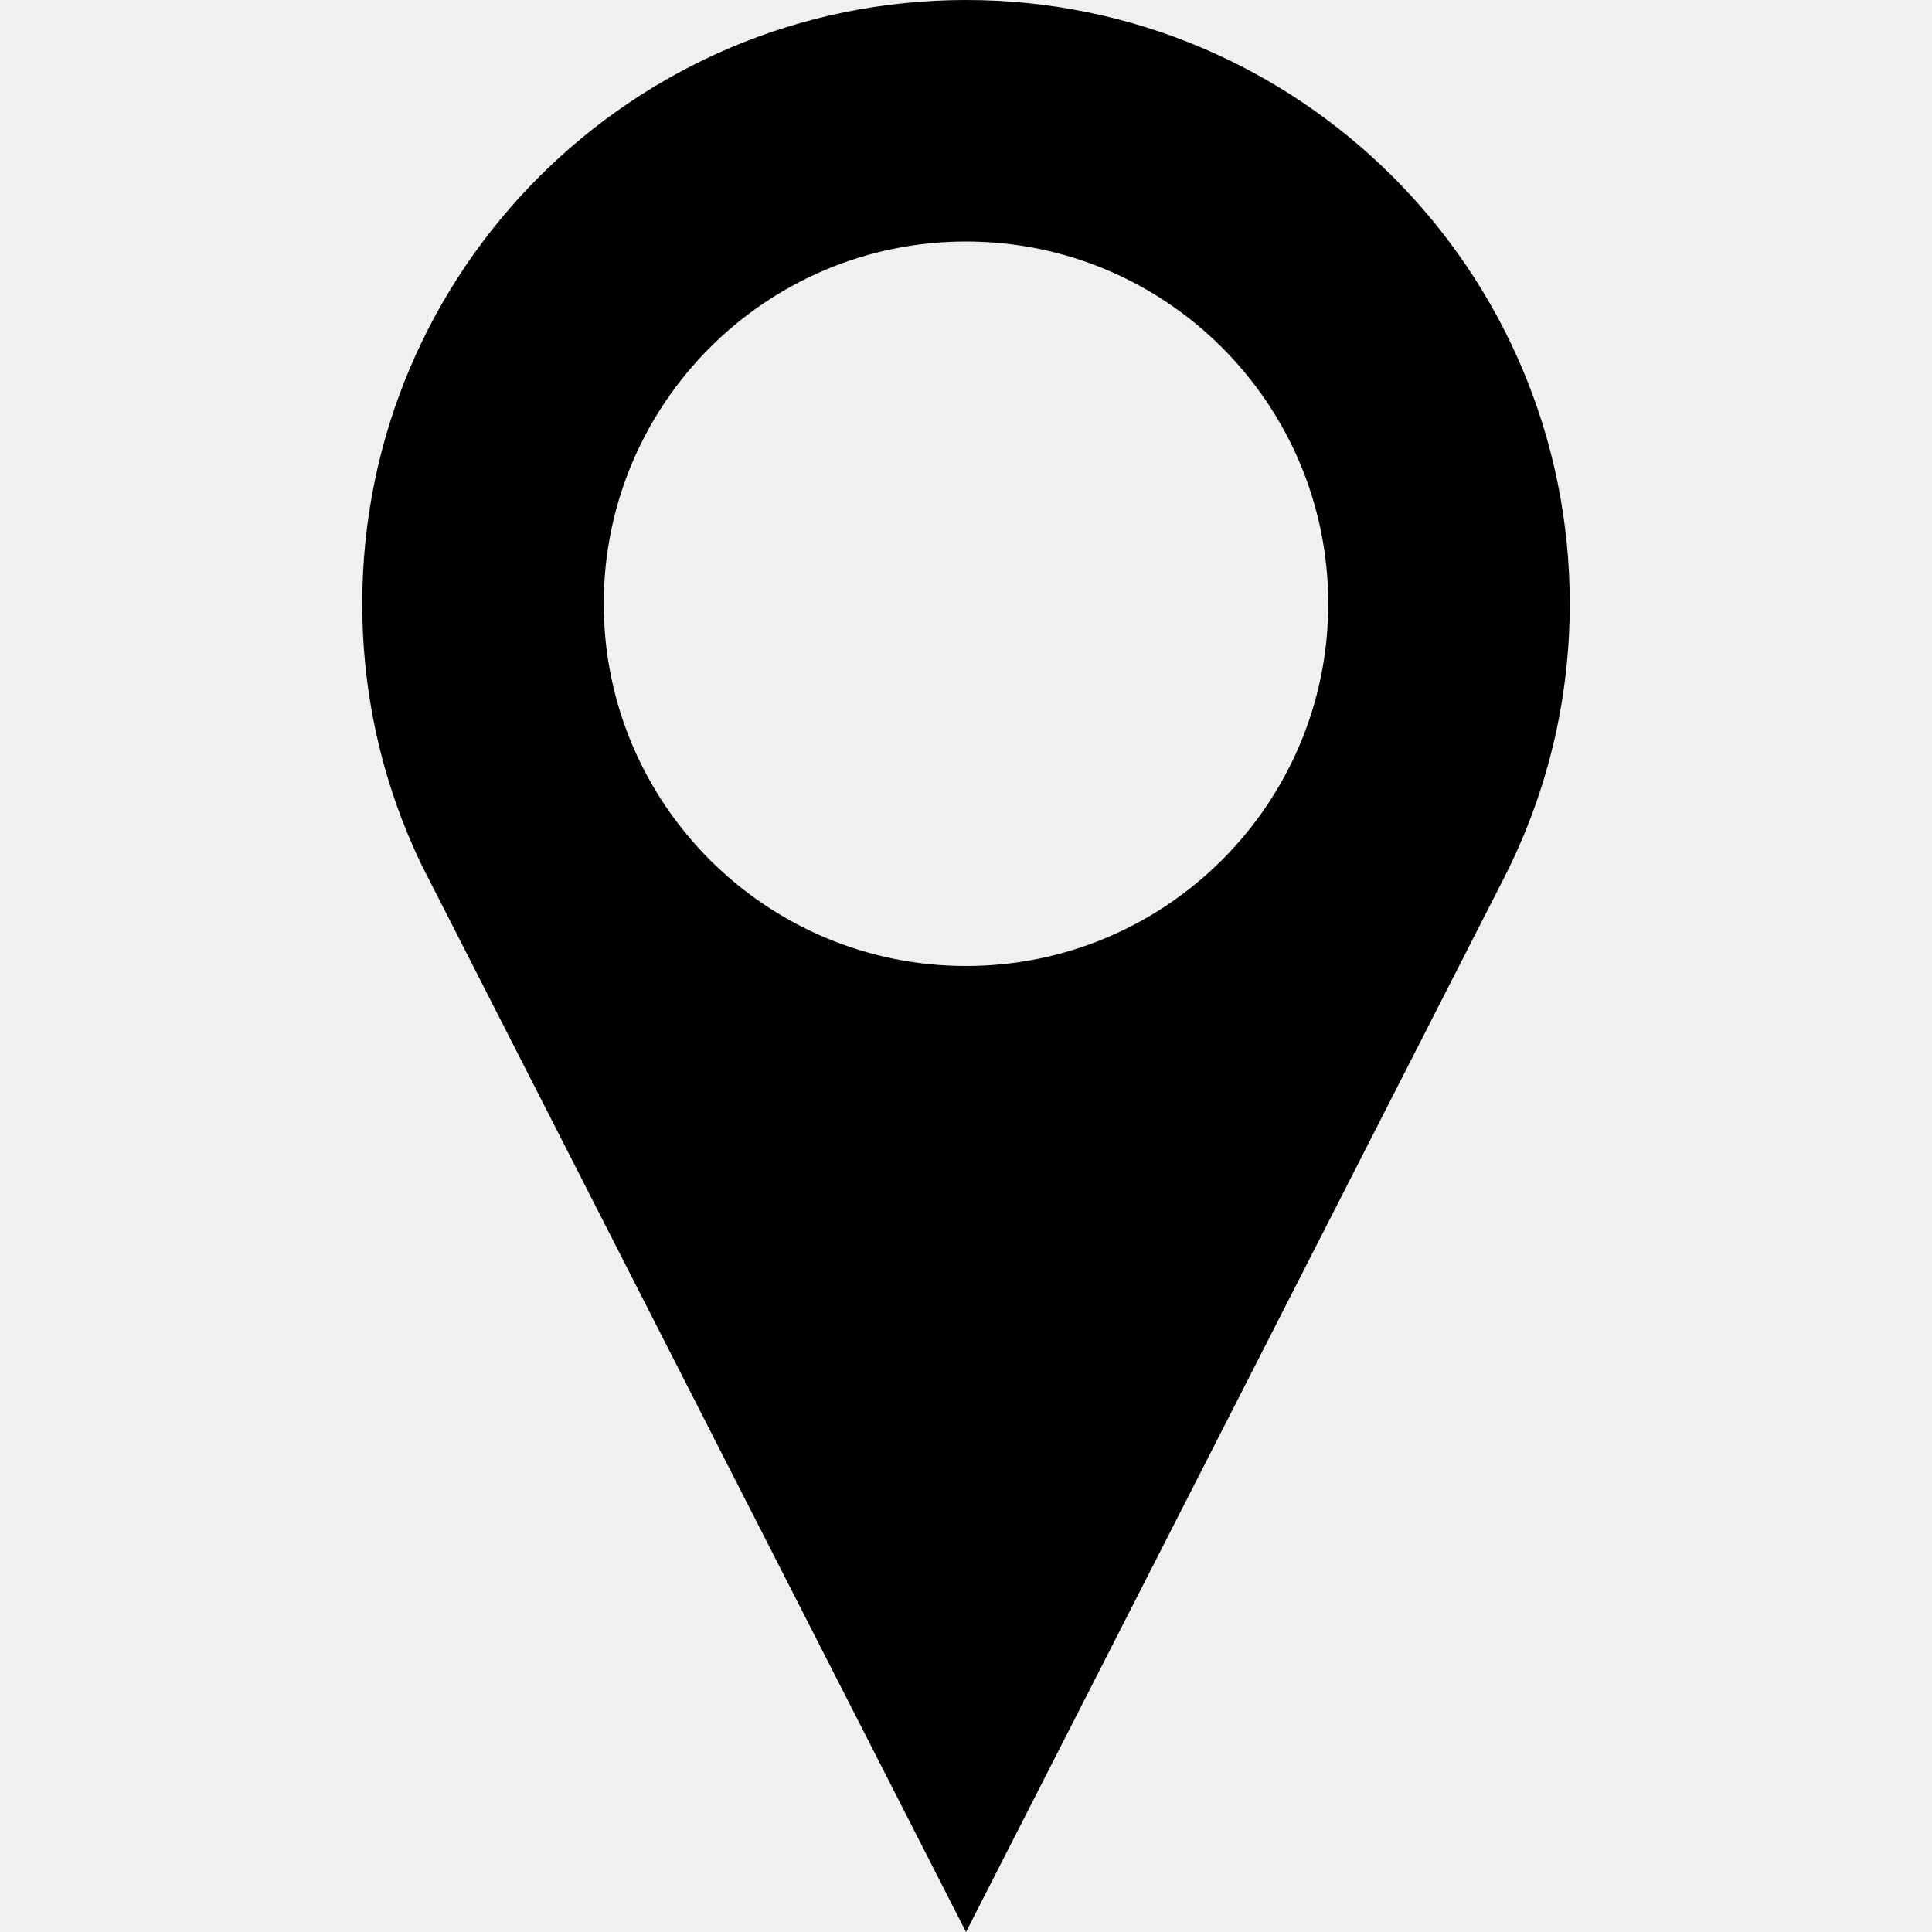
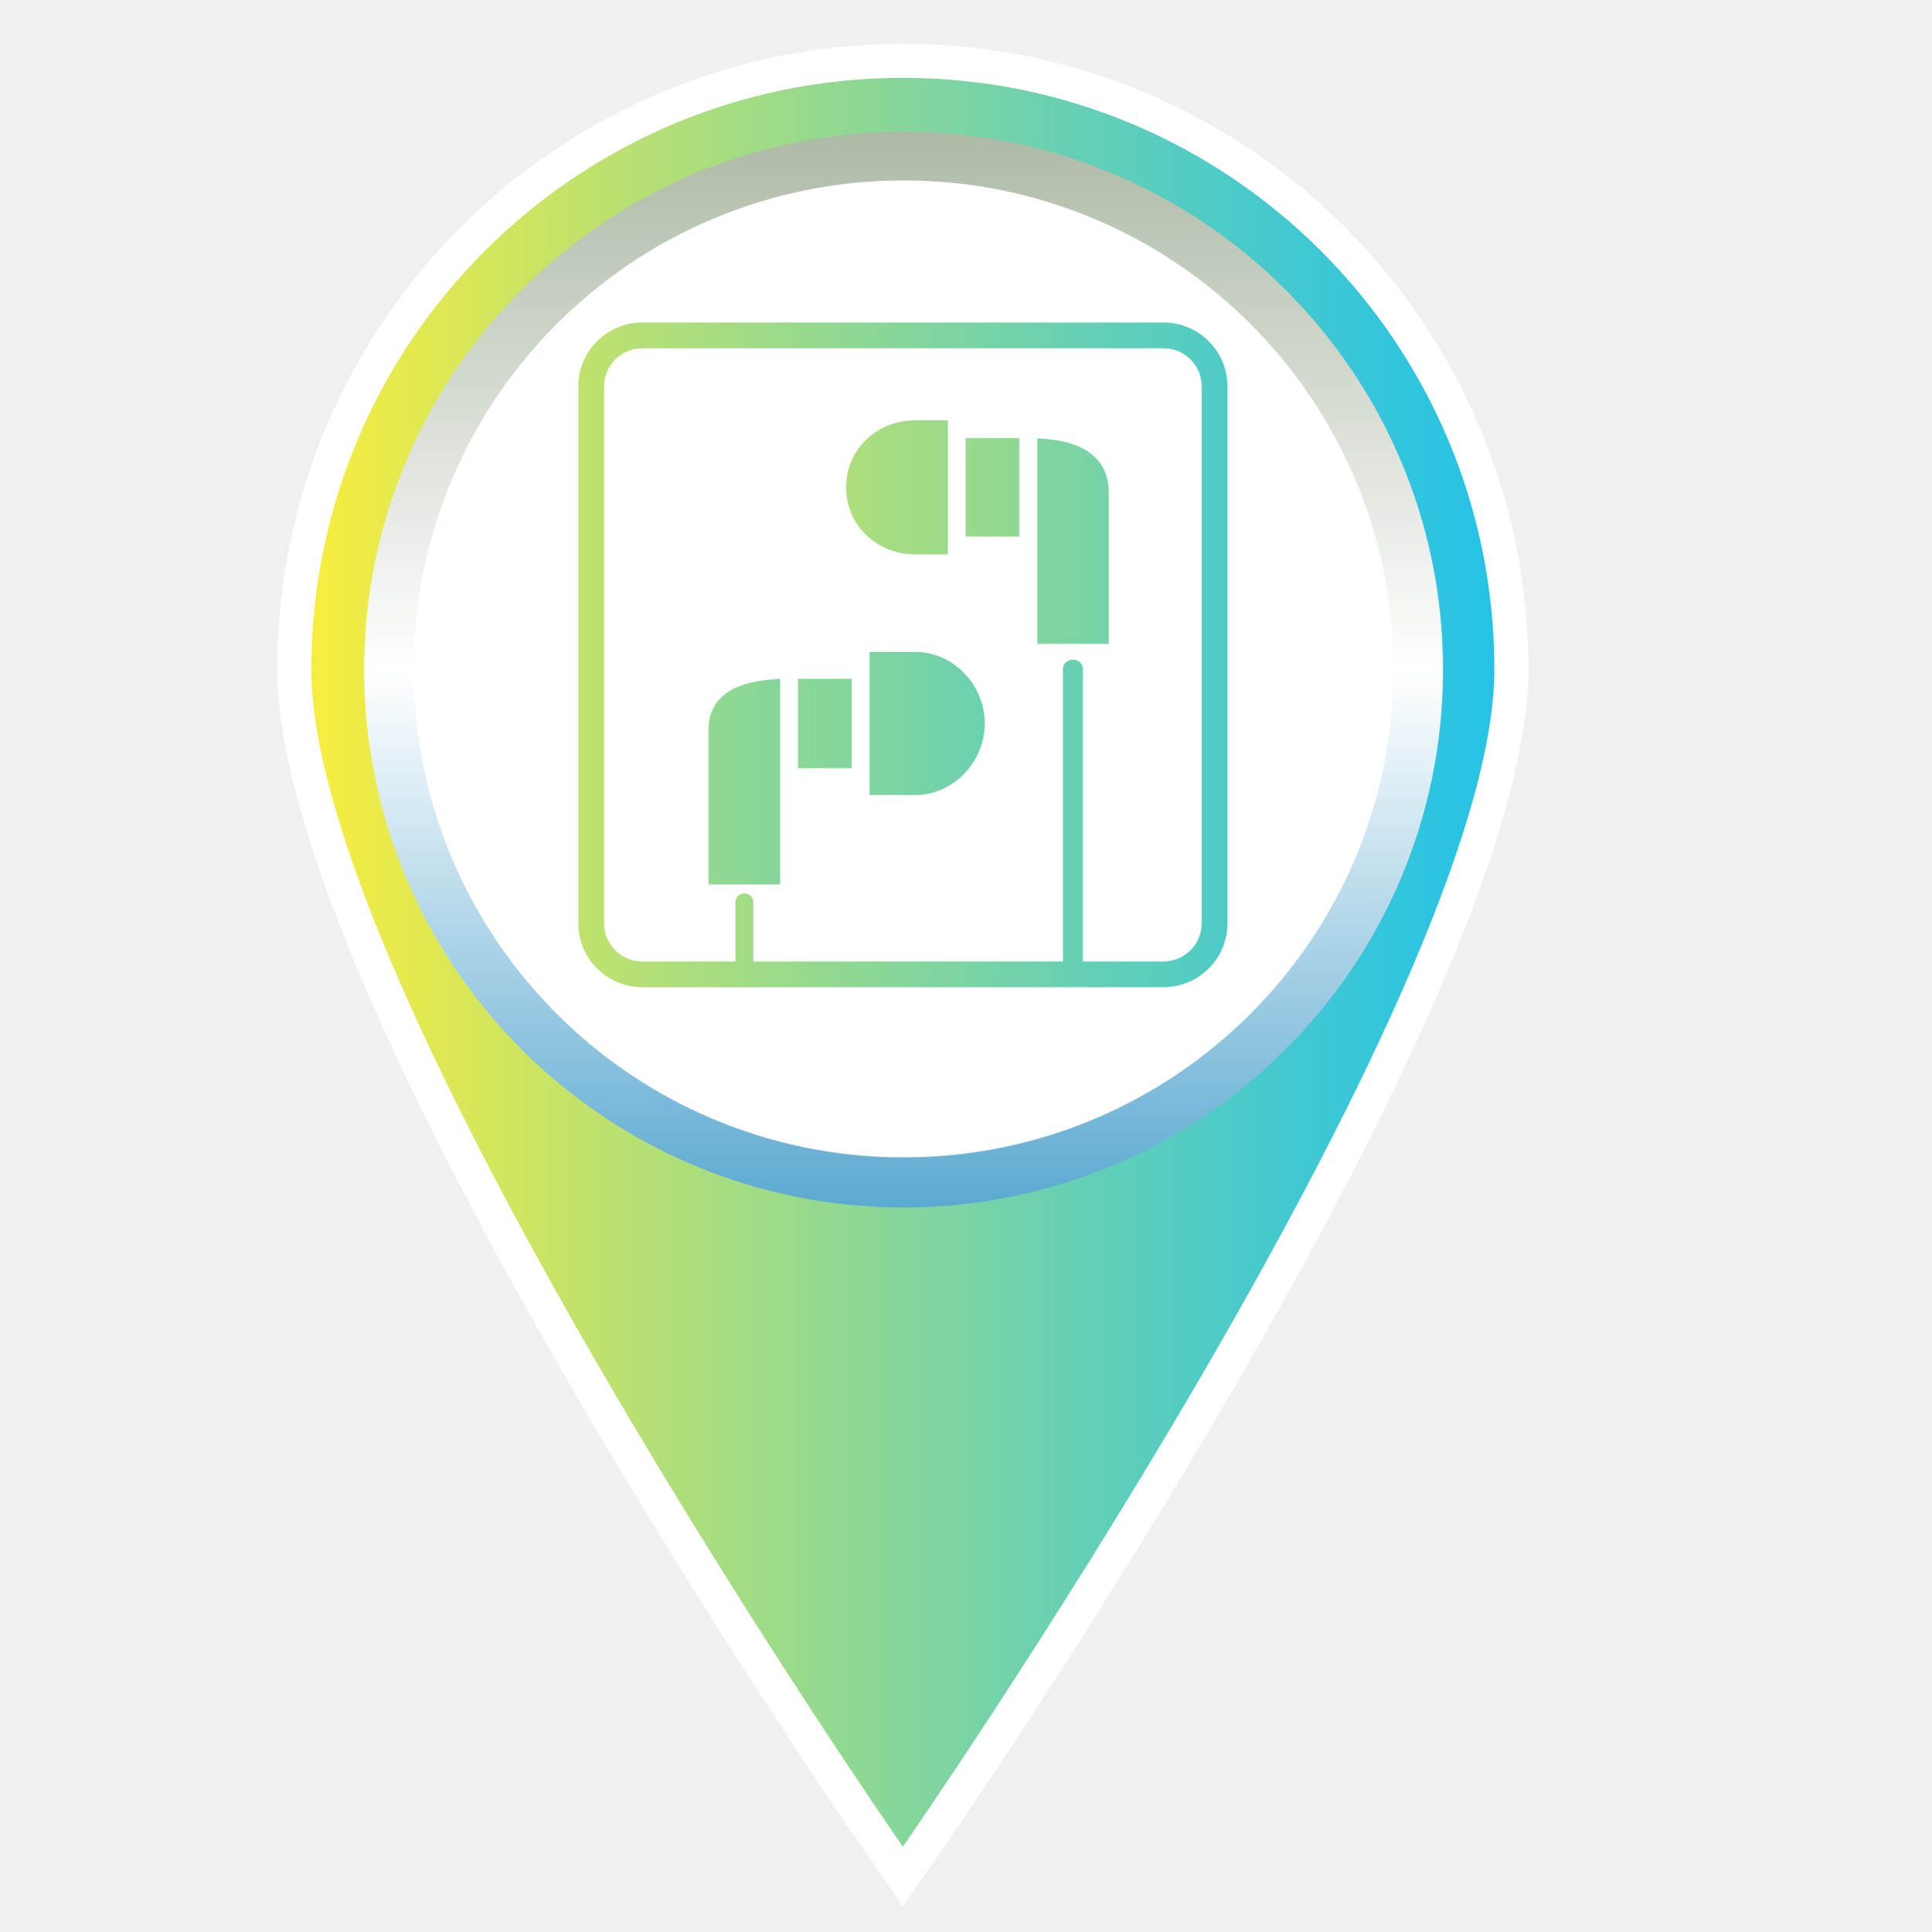
- <svg xmlns="http://www.w3.org/2000/svg" version="1.1" id="Layer_1" x="0px" y="0px" width="512px" height="512px" viewBox="0 0 512 512" enable-background="new 0 0 512 512" xml:space="preserve">
-   <path d="M256,0C167.641,0,96,71.625,96,160c0,24.75,5.625,48.219,15.672,69.125C112.234,230.313,256,512,256,512l142.594-279.375  C409.719,210.844,416,186.156,416,160C416,71.625,344.375,0,256,0z M256,256c-53.016,0-96-43-96-96s42.984-96,96-96  c53,0,96,43,96,96S309,256,256,256z" />
+ <svg xmlns="http://www.w3.org/2000/svg" version="1.1" id="Capa_1" x="0px" y="0px" width="283.465px" height="283.465px" viewBox="0 0 283.465 283.465" enable-background="new 0 0 283.465 283.465" xml:space="preserve">
+   <g>
+     <linearGradient id="SVGID_1_" gradientUnits="userSpaceOnUse" x1="43.197" y1="142.184" x2="221.848" y2="142.184">
+       <stop offset="0" style="stop-color:#FBEE3C" />
+       <stop offset="0.296" style="stop-color:#B3DF76" />
+       <stop offset="0.636" style="stop-color:#67D0B3" />
+       <stop offset="0.879" style="stop-color:#36C6D9" />
+       <stop offset="1" style="stop-color:#24C2E8" />
+     </linearGradient>
+     <path fill-rule="evenodd" clip-rule="evenodd" fill="url(#SVGID_1_)" d="M130.47,272.49c-3.563-5.125-87.272-126.058-87.272-174.24   c0-49.254,40.071-89.324,89.325-89.324s89.325,40.07,89.325,89.324c0,48.183-83.709,169.115-87.272,174.24l-2.053,2.951   L130.47,272.49z" />
+     <path fill="#FFFFFF" d="M132.522,11.426c47.952,0,86.825,38.873,86.825,86.824c0,47.953-86.825,172.813-86.825,172.813   S45.697,146.203,45.697,98.25C45.697,50.299,84.57,11.426,132.522,11.426 M132.522,6.426c-50.633,0-91.825,41.191-91.825,91.824   c0,48.957,84.139,170.518,87.72,175.668l4.105,5.902l4.105-5.902c3.581-5.15,87.72-126.711,87.72-175.668   C224.348,47.617,183.155,6.426,132.522,6.426L132.522,6.426z" />
+   </g>
+   <circle fill-rule="evenodd" clip-rule="evenodd" fill="#FFFFFF" cx="132.522" cy="98.25" r="78.479" />
+   <g>
+     <linearGradient id="SVGID_2_" gradientUnits="userSpaceOnUse" x1="132.63" y1="19.329" x2="132.63" y2="177.234">
+       <stop offset="0" style="stop-color:#ADBAA6" />
+       <stop offset="0.502" style="stop-color:#FFFFFF" />
+       <stop offset="1" style="stop-color:#5BA9D1" />
+     </linearGradient>
+     <ellipse fill-rule="evenodd" clip-rule="evenodd" fill="url(#SVGID_2_)" cx="132.629" cy="98.281" rx="79.181" ry="78.952" />
+     <ellipse fill-rule="evenodd" clip-rule="evenodd" fill="#FFFFFF" cx="132.63" cy="98.182" rx="71.908" ry="71.7" />
+   </g>
+   <g>
+     <linearGradient id="SVGID_3_" gradientUnits="userSpaceOnUse" x1="30.241" y1="106.192" x2="214.653" y2="106.192">
+       <stop offset="0" style="stop-color:#FBEE3C" />
+       <stop offset="0.296" style="stop-color:#B3DF76" />
+       <stop offset="0.636" style="stop-color:#67D0B3" />
+       <stop offset="0.879" style="stop-color:#36C6D9" />
+       <stop offset="1" style="stop-color:#24C2E8" />
+     </linearGradient>
+     <path fill-rule="evenodd" clip-rule="evenodd" fill="url(#SVGID_3_)" d="M127.642,116.693l-0.012-0.012V95.697l0.006-0.006h6.733   c5.51,0,10.177,4.8,10.177,10.498c0,5.693-4.667,10.504-10.177,10.504H127.642z" />
+     <linearGradient id="SVGID_4_" gradientUnits="userSpaceOnUse" x1="30.159" y1="106.188" x2="214.773" y2="106.188">
+       <stop offset="0" style="stop-color:#FBEE3C" />
+       <stop offset="0.296" style="stop-color:#B3DF76" />
+       <stop offset="0.636" style="stop-color:#67D0B3" />
+       <stop offset="0.879" style="stop-color:#36C6D9" />
+       <stop offset="1" style="stop-color:#24C2E8" />
+     </linearGradient>
+     <polygon fill-rule="evenodd" clip-rule="evenodd" fill="url(#SVGID_4_)" points="125,99.625 125.009,99.633 125.009,112.749    125.008,112.75 117.134,112.75 117.134,99.625  " />
+     <linearGradient id="SVGID_5_" gradientUnits="userSpaceOnUse" x1="21.575" y1="114.729" x2="206.227" y2="114.729">
+       <stop offset="0" style="stop-color:#FBEE3C" />
+       <stop offset="0.296" style="stop-color:#B3DF76" />
+       <stop offset="0.636" style="stop-color:#67D0B3" />
+       <stop offset="0.879" style="stop-color:#36C6D9" />
+       <stop offset="1" style="stop-color:#24C2E8" />
+     </linearGradient>
+     <path fill-rule="evenodd" clip-rule="evenodd" fill="url(#SVGID_5_)" d="M114.505,99.646l0.001,0.002v30.165h-10.501L104,129.808   v-22.712C104,102.424,107.54,99.915,114.505,99.646z" />
+     <linearGradient id="SVGID_6_" gradientUnits="userSpaceOnUse" x1="64.759" y1="71.528" x2="249.393" y2="71.528">
+       <stop offset="0" style="stop-color:#FBEE3C" />
+       <stop offset="0.296" style="stop-color:#B3DF76" />
+       <stop offset="0.636" style="stop-color:#67D0B3" />
+       <stop offset="0.879" style="stop-color:#36C6D9" />
+       <stop offset="1" style="stop-color:#24C2E8" />
+     </linearGradient>
+     <path fill-rule="evenodd" clip-rule="evenodd" fill="url(#SVGID_6_)" d="M139.116,61.684l0.002,0.002v19.688h-4.749   c-5.709,0-10.183-4.322-10.183-9.84c0-5.523,4.474-9.85,10.183-9.85H139.116z" />
+     <linearGradient id="SVGID_7_" gradientUnits="userSpaceOnUse" x1="64.598" y1="71.528" x2="249.616" y2="71.528">
+       <stop offset="0" style="stop-color:#FBEE3C" />
+       <stop offset="0.296" style="stop-color:#B3DF76" />
+       <stop offset="0.636" style="stop-color:#67D0B3" />
+       <stop offset="0.879" style="stop-color:#36C6D9" />
+       <stop offset="1" style="stop-color:#24C2E8" />
+     </linearGradient>
+     <polygon fill-rule="evenodd" clip-rule="evenodd" fill="url(#SVGID_7_)" points="149.611,64.307 149.616,64.311 149.616,78.749    141.742,78.749 141.742,64.313 141.749,64.307  " />
+     <linearGradient id="SVGID_8_" gradientUnits="userSpaceOnUse" x1="57.102" y1="79.419" x2="241.334" y2="79.419">
+       <stop offset="0" style="stop-color:#FBEE3C" />
+       <stop offset="0.296" style="stop-color:#B3DF76" />
+       <stop offset="0.636" style="stop-color:#67D0B3" />
+       <stop offset="0.879" style="stop-color:#36C6D9" />
+       <stop offset="1" style="stop-color:#24C2E8" />
+     </linearGradient>
+     <path fill-rule="evenodd" clip-rule="evenodd" fill="url(#SVGID_8_)" d="M162.75,94.496l-0.008,0.008h-10.494v-30.17   c6.962,0.297,10.502,3.006,10.502,8.07V94.496z" />
+     <linearGradient id="SVGID_9_" gradientUnits="userSpaceOnUse" x1="40.239" y1="96.117" x2="224.806" y2="96.117">
+       <stop offset="0" style="stop-color:#FBEE3C" />
+       <stop offset="0.296" style="stop-color:#B3DF76" />
+       <stop offset="0.636" style="stop-color:#67D0B3" />
+       <stop offset="0.879" style="stop-color:#36C6D9" />
+       <stop offset="1" style="stop-color:#24C2E8" />
+     </linearGradient>
+     <path fill-rule="evenodd" clip-rule="evenodd" fill="url(#SVGID_9_)" d="M88.66,135.518V56.721c0-3.1,2.513-5.604,5.599-5.604   h76.531c3.087,0,5.599,2.504,5.599,5.604v78.797c0,3.082-2.512,5.6-5.599,5.6h-11.845V98.141c0-0.727-0.658-1.311-1.46-1.311   c-0.806,0-1.461,0.584-1.461,1.311v42.977h-45.457v-8.673c0-0.731-0.584-1.315-1.313-1.315c-0.727,0-1.312,0.584-1.312,1.315v8.673   H94.259C91.173,141.117,88.66,138.6,88.66,135.518L88.66,135.518z M94.259,47.338L94.259,47.338c-5.176,0-9.384,4.21-9.384,9.383   v78.797c0,5.172,4.208,9.379,9.384,9.379h76.531c5.177,0,9.38-4.207,9.38-9.379V56.721c0-5.173-4.203-9.383-9.38-9.383H94.259z" />
+   </g>
</svg>
